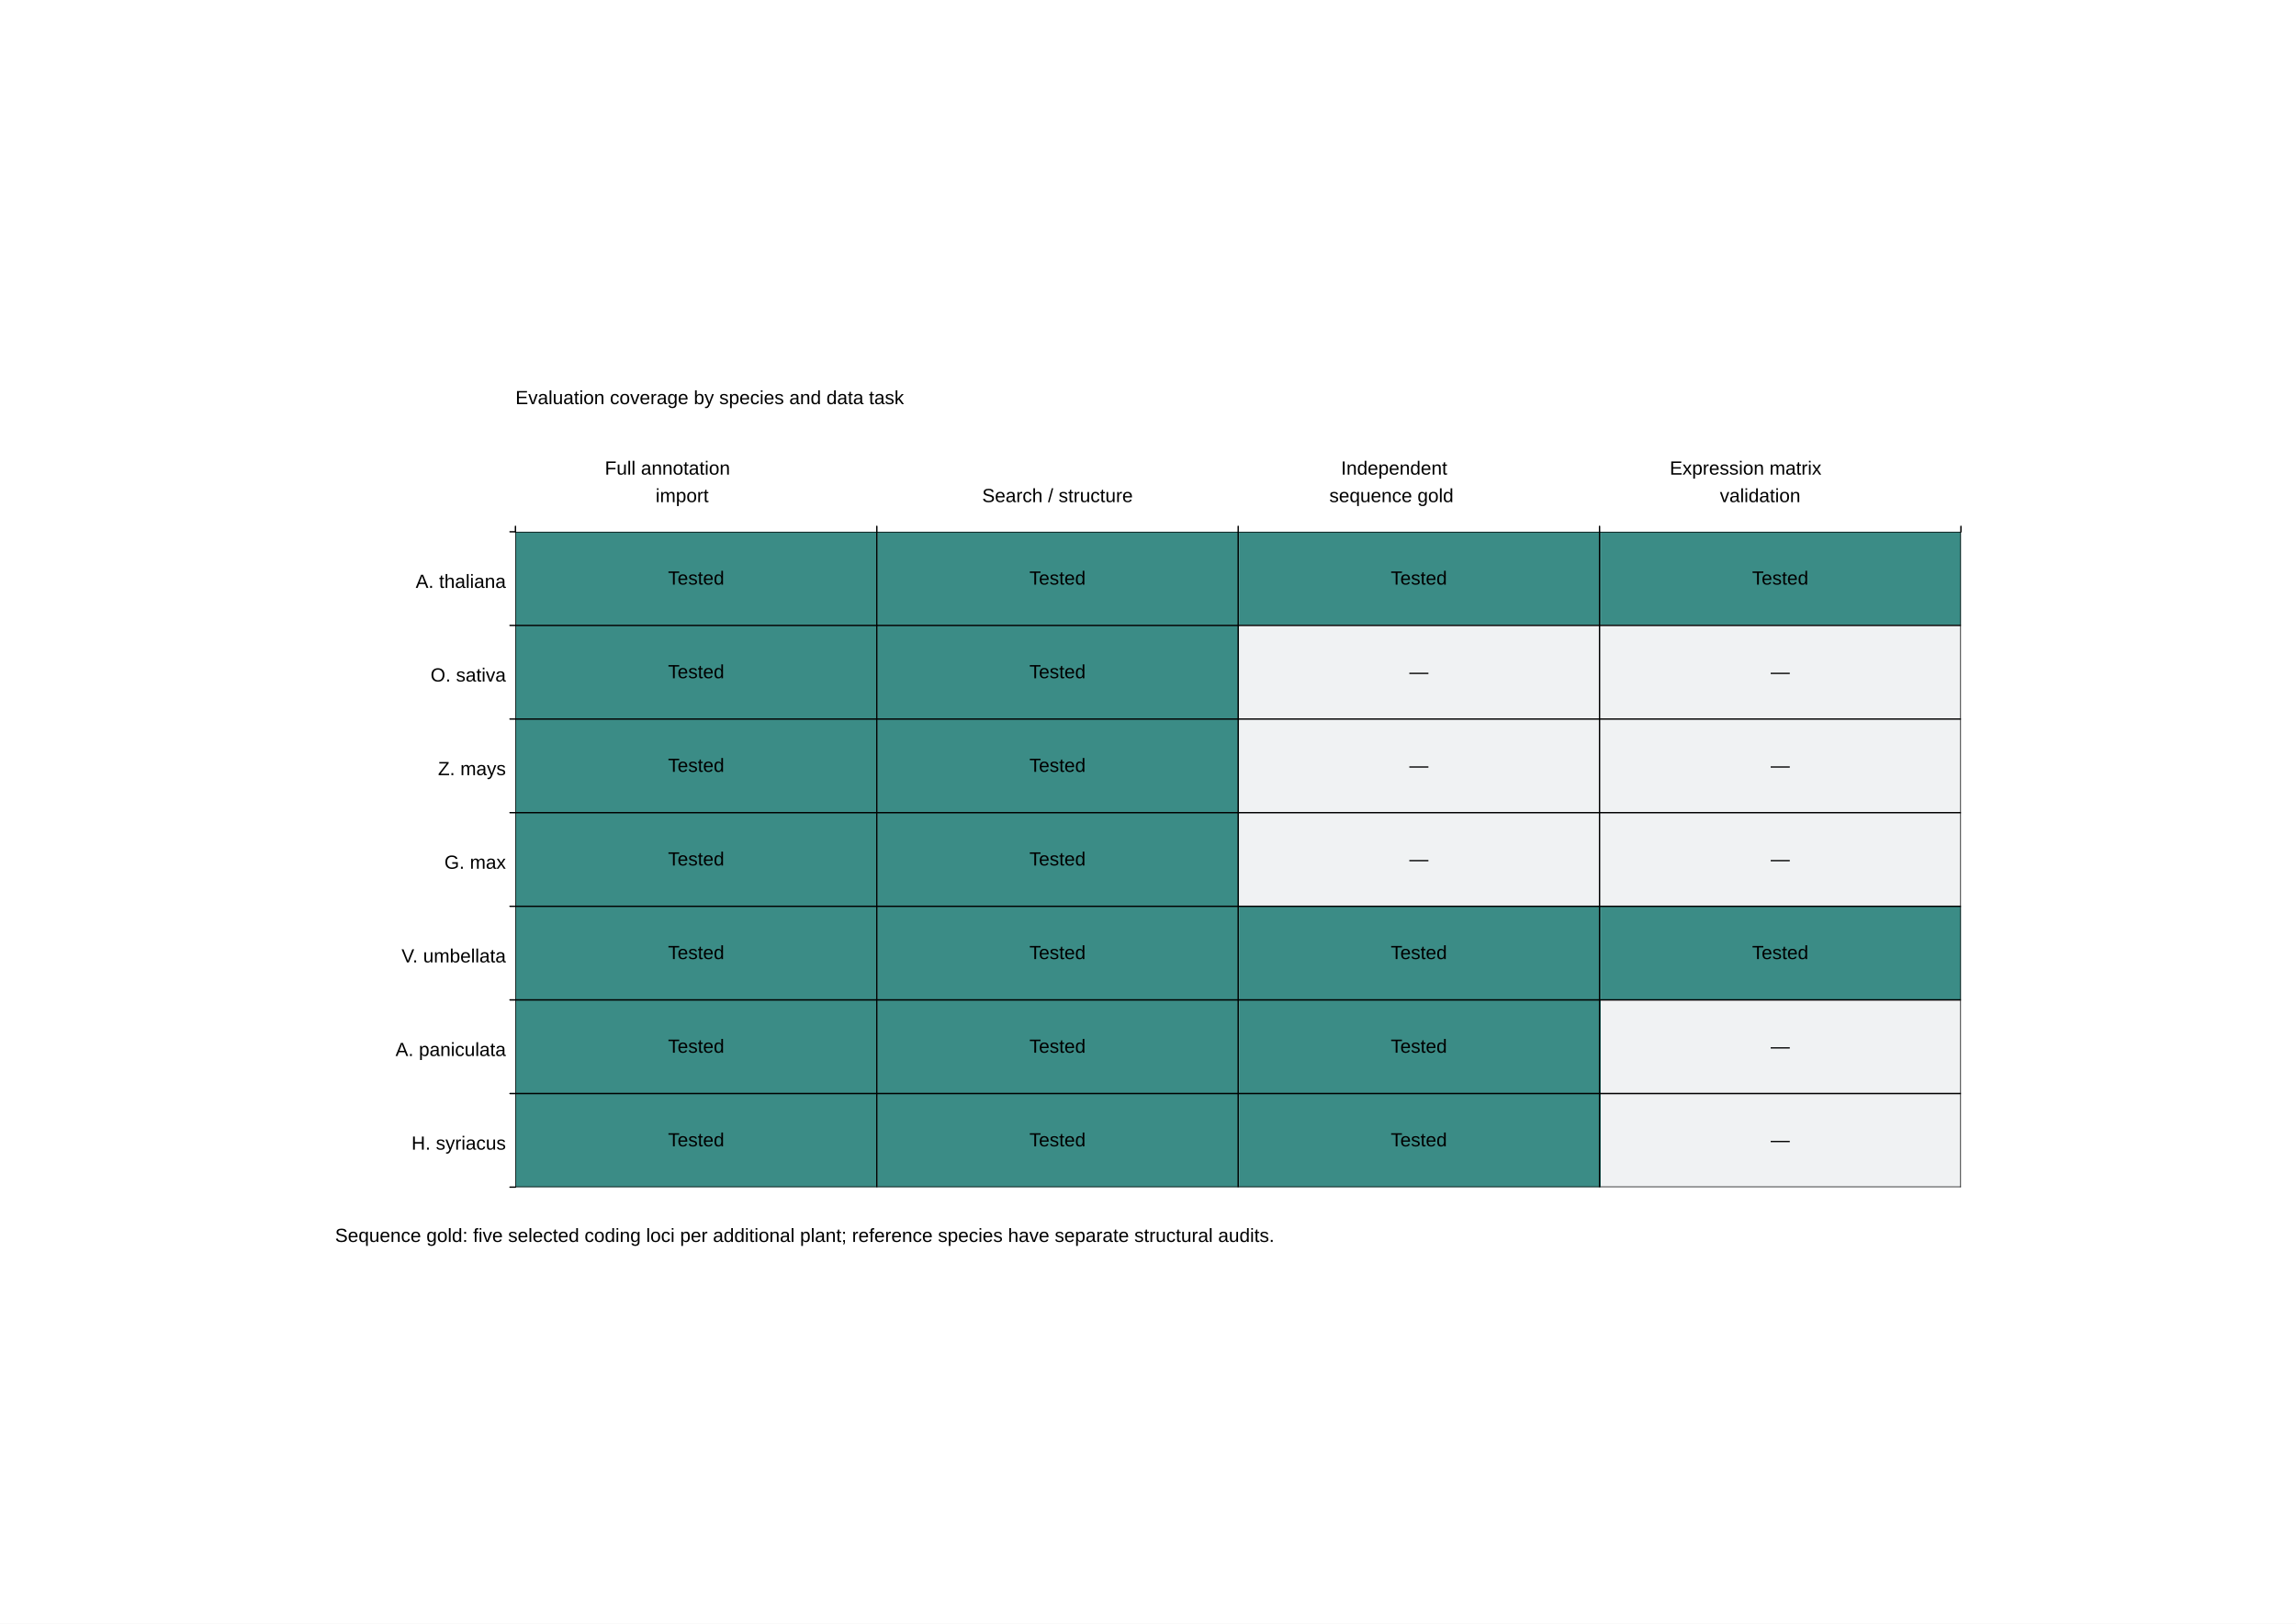
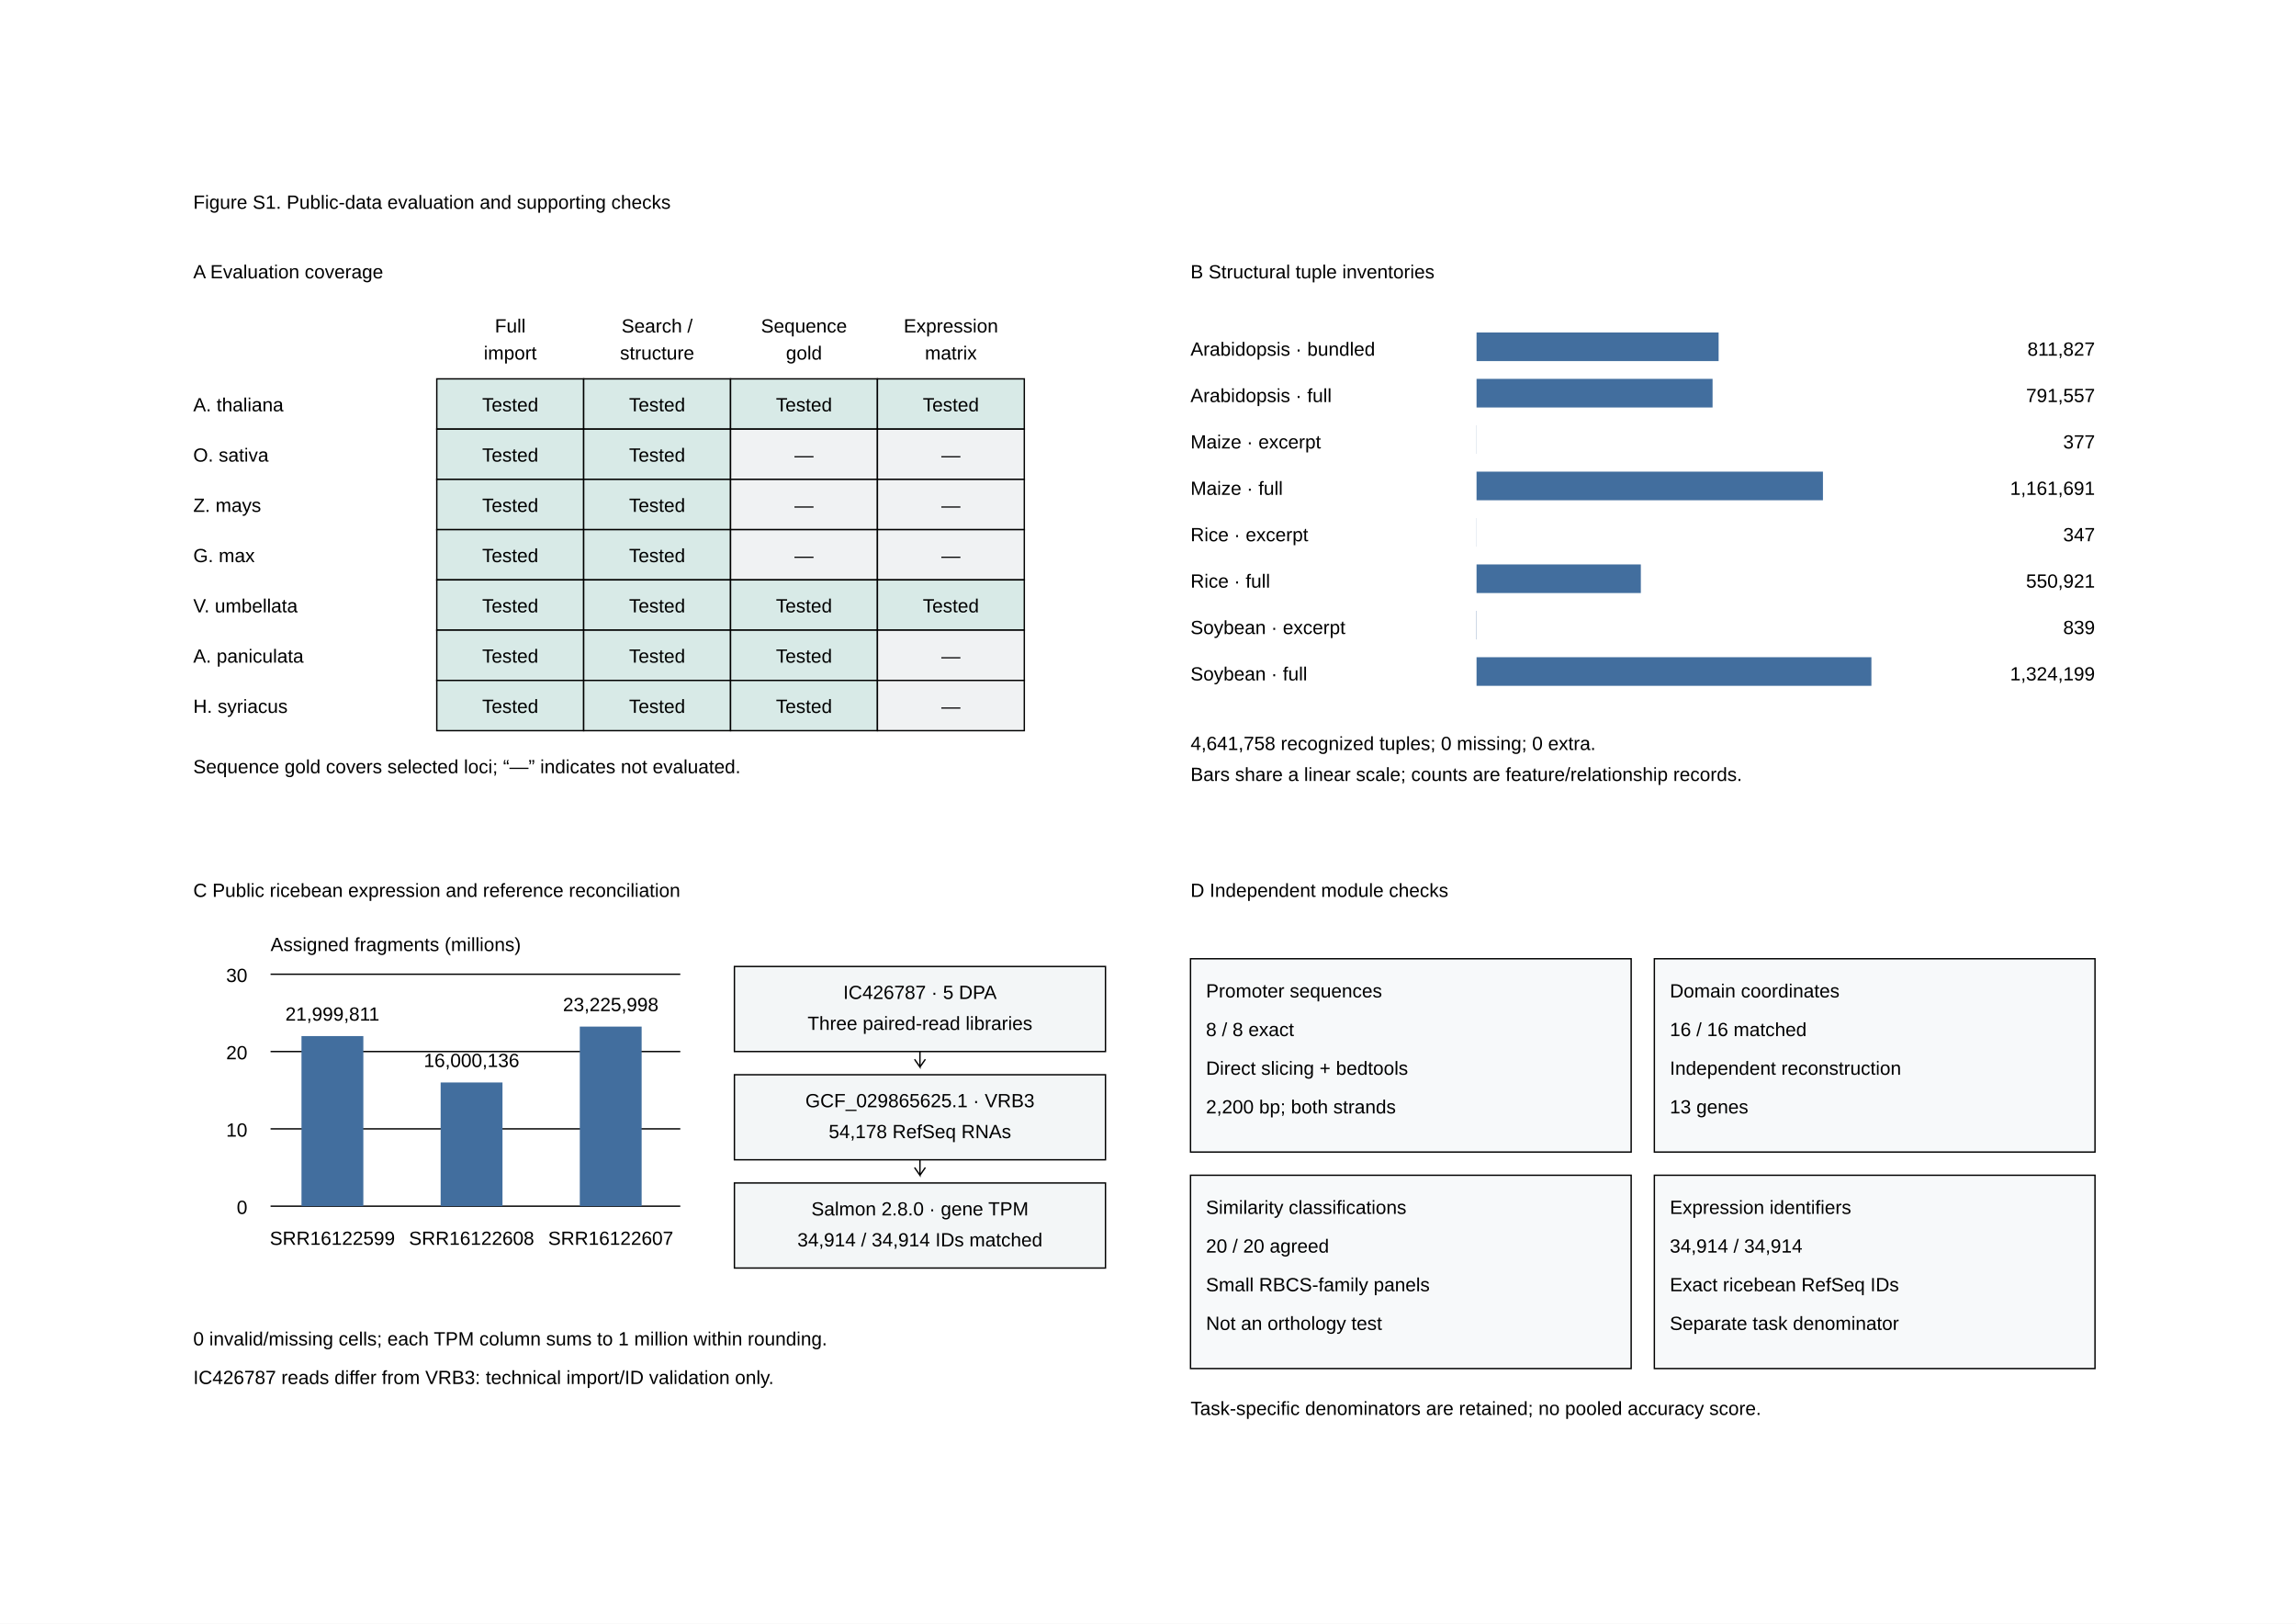
- <svg xmlns="http://www.w3.org/2000/svg" xmlns:xlink="http://www.w3.org/1999/xlink" width="297mm" height="210mm" viewBox="0 0 297 210" preserveAspectRatio="xMidYMid meet">
-   <rect width="297" height="210" fill="white" stroke="none" />
-   <g id="Figure_2" transform="translate(40.804,46.24661) scale(0.3527778)">
-     <defs>
-       <style type="text/css">*{stroke-linejoin: round; stroke-linecap: butt}</style>
-     </defs>
-     <g id="figure_1">
-       <g id="patch_1">
-         <path d="M 0 333.09 L 610.56 333.09 L 610.56 0 L 0 0 z " style="fill: #ffffff" />
-       </g>
-       <g id="axes_1">
-         <g id="patch_2">
-           <path d="M 73.34 304.138 L 603.36 304.138 L 603.36 63.866 L 73.34 63.866 z " style="fill: #ffffff" />
-         </g>
-         <g clip-path="url(#pe50ea9d4ce)">
-           <g transform="scale(1 -1) translate(0 -240.48)">
-             <rect x="73.34" y="-63.658" width="132.66" height="34.354" fill="#3b8c86" stroke="none" />
-             <rect x="206.0" y="-63.658" width="132.66" height="34.354" fill="#3b8c86" stroke="none" />
-             <rect x="338.66" y="-63.658" width="132.66" height="34.354" fill="#3b8c86" stroke="none" />
-             <rect x="471.32" y="-63.658" width="132.66" height="34.354" fill="#f0f2f3" stroke="none" />
-             <rect x="73.34" y="-29.304" width="132.66" height="34.354" fill="#3b8c86" stroke="none" />
-             <rect x="206.0" y="-29.304" width="132.66" height="34.354" fill="#3b8c86" stroke="none" />
-             <rect x="338.66" y="-29.304" width="132.66" height="34.354" fill="#3b8c86" stroke="none" />
-             <rect x="471.32" y="-29.304" width="132.66" height="34.354" fill="#f0f2f3" stroke="none" />
-             <rect x="73.34" y="5.05" width="132.66" height="34.354" fill="#3b8c86" stroke="none" />
-             <rect x="206.0" y="5.05" width="132.66" height="34.354" fill="#3b8c86" stroke="none" />
-             <rect x="338.66" y="5.05" width="132.66" height="34.354" fill="#3b8c86" stroke="none" />
-             <rect x="471.32" y="5.05" width="132.66" height="34.354" fill="#3b8c86" stroke="none" />
-             <rect x="73.34" y="39.405" width="132.66" height="34.354" fill="#3b8c86" stroke="none" />
-             <rect x="206.0" y="39.405" width="132.66" height="34.354" fill="#3b8c86" stroke="none" />
-             <rect x="338.66" y="39.405" width="132.66" height="34.354" fill="#f0f2f3" stroke="none" />
-             <rect x="471.32" y="39.405" width="132.66" height="34.354" fill="#f0f2f3" stroke="none" />
-             <rect x="73.34" y="73.759" width="132.66" height="34.354" fill="#3b8c86" stroke="none" />
-             <rect x="206.0" y="73.759" width="132.66" height="34.354" fill="#3b8c86" stroke="none" />
-             <rect x="338.66" y="73.759" width="132.66" height="34.354" fill="#f0f2f3" stroke="none" />
-             <rect x="471.32" y="73.759" width="132.66" height="34.354" fill="#f0f2f3" stroke="none" />
-             <rect x="73.34" y="108.113" width="132.66" height="34.354" fill="#3b8c86" stroke="none" />
-             <rect x="206.0" y="108.113" width="132.66" height="34.354" fill="#3b8c86" stroke="none" />
-             <rect x="338.66" y="108.113" width="132.66" height="34.354" fill="#f0f2f3" stroke="none" />
-             <rect x="471.32" y="108.113" width="132.66" height="34.354" fill="#f0f2f3" stroke="none" />
-             <rect x="73.34" y="142.467" width="132.66" height="34.354" fill="#3b8c86" stroke="none" />
-             <rect x="206.0" y="142.467" width="132.66" height="34.354" fill="#3b8c86" stroke="none" />
-             <rect x="338.66" y="142.467" width="132.66" height="34.354" fill="#3b8c86" stroke="none" />
-             <rect x="471.32" y="142.467" width="132.66" height="34.354" fill="#3b8c86" stroke="none" />
-           </g>
-         </g>
-         <g id="matplotlib.axis_1">
-           <g id="xtick_1">
-             <g id="line2d_1" />
-             <g id="text_1">
-               <text style="font-family: Arial; font-size: 7.0px; font-weight: 400; font-style: normal; fill: #000000; stroke: none" transform="translate(106.1132 42.91656)">Full annotation</text>
-               <text style="font-family: Arial; font-size: 7.0px; font-weight: 400; font-style: normal; fill: #000000; stroke: none" transform="translate(124.7348 52.99459)">import</text>
-             </g>
-           </g>
-           <g id="xtick_2">
-             <g id="line2d_2" />
-             <g id="text_2">
-               <text style="text-anchor: middle; font-family: Arial; font-size: 7.0px; font-weight: 400; font-style: normal; fill: #000000; stroke: none" x="272.098" y="52.995" transform="rotate(-0 272.0975 52.99459)">Search / structure</text>
-             </g>
-           </g>
-           <g id="xtick_3">
-             <g id="line2d_3" />
-             <g id="text_3">
-               <text style="font-family: Arial; font-size: 7.0px; font-weight: 400; font-style: normal; fill: #000000; stroke: none" transform="translate(376.0781 42.91656)">Independent</text>
-               <text style="font-family: Arial; font-size: 7.0px; font-weight: 400; font-style: normal; fill: #000000; stroke: none" transform="translate(371.7694 52.99459)">sequence gold</text>
-             </g>
-           </g>
-           <g id="xtick_4">
-             <g id="line2d_4" />
-             <g id="text_4">
-               <text style="font-family: Arial; font-size: 7.0px; font-weight: 400; font-style: normal; fill: #000000; stroke: none" transform="translate(496.5836 42.91656)">Expression matrix</text>
-               <text style="font-family: Arial; font-size: 7.0px; font-weight: 400; font-style: normal; fill: #000000; stroke: none" transform="translate(514.952 52.99459)">validation</text>
-             </g>
-           </g>
-           <g id="xtick_5">
-             <g id="line2d_5">
-               <path d="M 73.34 304.138 L 73.34 63.866 " clip-path="url(#pe50ea9d4ce)" style="fill: none; stroke: #000000; stroke-width: 0.5; stroke-linecap: round; stroke-linejoin: round" />
-             </g>
-             <g id="line2d_6">
-               <defs>
-                 <path id="mc8da39a333" d="M 0 0 L 0 -2 " style="stroke: #000000; stroke-width: 0.5; stroke-linecap: round; stroke-linejoin: round" />
-               </defs>
-               <g>
-                 <use xlink:href="#mc8da39a333" x="73.34" y="63.866" style="stroke: #000000; stroke-width: 0.5; stroke-linecap: round; stroke-linejoin: round" />
-               </g>
-             </g>
-           </g>
-           <g id="xtick_6">
-             <g id="line2d_7">
-               <path d="M 205.845 304.138 L 205.845 63.866 " clip-path="url(#pe50ea9d4ce)" style="fill: none; stroke: #000000; stroke-width: 0.5; stroke-linecap: round; stroke-linejoin: round" />
-             </g>
-             <g id="line2d_8">
-               <g>
-                 <use xlink:href="#mc8da39a333" x="205.845" y="63.866" style="stroke: #000000; stroke-width: 0.5; stroke-linecap: round; stroke-linejoin: round" />
-               </g>
-             </g>
-           </g>
-           <g id="xtick_7">
-             <g id="line2d_9">
-               <path d="M 338.35 304.138 L 338.35 63.866 " clip-path="url(#pe50ea9d4ce)" style="fill: none; stroke: #000000; stroke-width: 0.5; stroke-linecap: round; stroke-linejoin: round" />
-             </g>
-             <g id="line2d_10">
-               <g>
-                 <use xlink:href="#mc8da39a333" x="338.35" y="63.866" style="stroke: #000000; stroke-width: 0.5; stroke-linecap: round; stroke-linejoin: round" />
-               </g>
-             </g>
-           </g>
-           <g id="xtick_8">
-             <g id="line2d_11">
-               <path d="M 470.855 304.138 L 470.855 63.866 " clip-path="url(#pe50ea9d4ce)" style="fill: none; stroke: #000000; stroke-width: 0.5; stroke-linecap: round; stroke-linejoin: round" />
-             </g>
-             <g id="line2d_12">
-               <g>
-                 <use xlink:href="#mc8da39a333" x="470.855" y="63.866" style="stroke: #000000; stroke-width: 0.5; stroke-linecap: round; stroke-linejoin: round" />
-               </g>
-             </g>
-           </g>
-           <g id="xtick_9">
-             <g id="line2d_13">
-               <path d="M 603.36 304.138 L 603.36 63.866 " clip-path="url(#pe50ea9d4ce)" style="fill: none; stroke: #000000; stroke-width: 0.5; stroke-linecap: round; stroke-linejoin: round" />
-             </g>
-             <g id="line2d_14">
-               <g>
-                 <use xlink:href="#mc8da39a333" x="603.36" y="63.866" style="stroke: #000000; stroke-width: 0.5; stroke-linecap: round; stroke-linejoin: round" />
-               </g>
-             </g>
-           </g>
-         </g>
-         <g id="matplotlib.axis_2">
-           <g id="ytick_1">
-             <g id="line2d_15" />
-             <g id="text_5">
-               <text style="text-anchor: end; font-family: Arial; font-size: 7.0px; font-weight: 400; font-style: normal; fill: #000000; stroke: none" x="69.84" y="84.448" transform="rotate(-0 69.84 84.4479)">A. thaliana</text>
-             </g>
-           </g>
-           <g id="ytick_2">
-             <g id="line2d_16" />
-             <g id="text_6">
-               <text style="text-anchor: end; font-family: Arial; font-size: 7.0px; font-weight: 400; font-style: normal; fill: #000000; stroke: none" x="69.84" y="118.772" transform="rotate(-0 69.84 118.7725)">O. sativa</text>
-             </g>
-           </g>
-           <g id="ytick_3">
-             <g id="line2d_17" />
-             <g id="text_7">
-               <text style="text-anchor: end; font-family: Arial; font-size: 7.0px; font-weight: 400; font-style: normal; fill: #000000; stroke: none" x="69.84" y="153.097" transform="rotate(-0 69.84 153.097)">Z. mays</text>
-             </g>
-           </g>
-           <g id="ytick_4">
-             <g id="line2d_18" />
-             <g id="text_8">
-               <text style="text-anchor: end; font-family: Arial; font-size: 7.0px; font-weight: 400; font-style: normal; fill: #000000; stroke: none" x="69.84" y="187.422" transform="rotate(-0 69.84 187.4216)">G. max</text>
-             </g>
-           </g>
-           <g id="ytick_5">
-             <g id="line2d_19" />
-             <g id="text_9">
-               <text style="text-anchor: end; font-family: Arial; font-size: 7.0px; font-weight: 400; font-style: normal; fill: #000000; stroke: none" x="69.84" y="221.746" transform="rotate(-0 69.84 221.7462)">V. umbellata</text>
-             </g>
-           </g>
-           <g id="ytick_6">
-             <g id="line2d_20" />
-             <g id="text_10">
-               <text style="text-anchor: end; font-family: Arial; font-size: 7.0px; font-weight: 400; font-style: normal; fill: #000000; stroke: none" x="69.84" y="256.071" transform="rotate(-0 69.84 256.0708)">A. paniculata</text>
-             </g>
-           </g>
-           <g id="ytick_7">
-             <g id="line2d_21" />
-             <g id="text_11">
-               <text style="text-anchor: end; font-family: Arial; font-size: 7.0px; font-weight: 400; font-style: normal; fill: #000000; stroke: none" x="69.84" y="290.395" transform="rotate(-0 69.84 290.3953)">H. syriacus</text>
-             </g>
-           </g>
-           <g id="ytick_8">
-             <g id="line2d_22">
-               <path d="M 73.34 63.866 L 603.36 63.866 " clip-path="url(#pe50ea9d4ce)" style="fill: none; stroke: #000000; stroke-width: 0.5; stroke-linecap: round; stroke-linejoin: round" />
-             </g>
-             <g id="line2d_23">
-               <defs>
-                 <path id="mfb7e2069db" d="M 0 0 L -2 0 " style="stroke: #000000; stroke-width: 0.5; stroke-linecap: round; stroke-linejoin: round" />
-               </defs>
-               <g>
-                 <use xlink:href="#mfb7e2069db" x="73.34" y="63.866" style="stroke: #000000; stroke-width: 0.5; stroke-linecap: round; stroke-linejoin: round" />
-               </g>
-             </g>
-           </g>
-           <g id="ytick_9">
-             <g id="line2d_24">
-               <path d="M 73.34 98.191 L 603.36 98.191 " clip-path="url(#pe50ea9d4ce)" style="fill: none; stroke: #000000; stroke-width: 0.5; stroke-linecap: round; stroke-linejoin: round" />
-             </g>
-             <g id="line2d_25">
-               <g>
-                 <use xlink:href="#mfb7e2069db" x="73.34" y="98.191" style="stroke: #000000; stroke-width: 0.5; stroke-linecap: round; stroke-linejoin: round" />
-               </g>
-             </g>
-           </g>
-           <g id="ytick_10">
-             <g id="line2d_26">
-               <path d="M 73.34 132.515 L 603.36 132.515 " clip-path="url(#pe50ea9d4ce)" style="fill: none; stroke: #000000; stroke-width: 0.5; stroke-linecap: round; stroke-linejoin: round" />
-             </g>
-             <g id="line2d_27">
-               <g>
-                 <use xlink:href="#mfb7e2069db" x="73.34" y="132.515" style="stroke: #000000; stroke-width: 0.5; stroke-linecap: round; stroke-linejoin: round" />
-               </g>
-             </g>
-           </g>
-           <g id="ytick_11">
-             <g id="line2d_28">
-               <path d="M 73.34 166.84 L 603.36 166.84 " clip-path="url(#pe50ea9d4ce)" style="fill: none; stroke: #000000; stroke-width: 0.5; stroke-linecap: round; stroke-linejoin: round" />
-             </g>
-             <g id="line2d_29">
-               <g>
-                 <use xlink:href="#mfb7e2069db" x="73.34" y="166.84" style="stroke: #000000; stroke-width: 0.5; stroke-linecap: round; stroke-linejoin: round" />
-               </g>
-             </g>
-           </g>
-           <g id="ytick_12">
-             <g id="line2d_30">
-               <path d="M 73.34 201.165 L 603.36 201.165 " clip-path="url(#pe50ea9d4ce)" style="fill: none; stroke: #000000; stroke-width: 0.5; stroke-linecap: round; stroke-linejoin: round" />
-             </g>
-             <g id="line2d_31">
-               <g>
-                 <use xlink:href="#mfb7e2069db" x="73.34" y="201.165" style="stroke: #000000; stroke-width: 0.5; stroke-linecap: round; stroke-linejoin: round" />
-               </g>
-             </g>
-           </g>
-           <g id="ytick_13">
-             <g id="line2d_32">
-               <path d="M 73.34 235.489 L 603.36 235.489 " clip-path="url(#pe50ea9d4ce)" style="fill: none; stroke: #000000; stroke-width: 0.5; stroke-linecap: round; stroke-linejoin: round" />
-             </g>
-             <g id="line2d_33">
-               <g>
-                 <use xlink:href="#mfb7e2069db" x="73.34" y="235.489" style="stroke: #000000; stroke-width: 0.5; stroke-linecap: round; stroke-linejoin: round" />
-               </g>
-             </g>
-           </g>
-           <g id="ytick_14">
-             <g id="line2d_34">
-               <path d="M 73.34 269.814 L 603.36 269.814 " clip-path="url(#pe50ea9d4ce)" style="fill: none; stroke: #000000; stroke-width: 0.5; stroke-linecap: round; stroke-linejoin: round" />
-             </g>
-             <g id="line2d_35">
-               <g>
-                 <use xlink:href="#mfb7e2069db" x="73.34" y="269.814" style="stroke: #000000; stroke-width: 0.5; stroke-linecap: round; stroke-linejoin: round" />
-               </g>
-             </g>
-           </g>
-           <g id="ytick_15">
-             <g id="line2d_36">
-               <path d="M 73.34 304.138 L 603.36 304.138 " clip-path="url(#pe50ea9d4ce)" style="fill: none; stroke: #000000; stroke-width: 0.5; stroke-linecap: round; stroke-linejoin: round" />
-             </g>
-             <g id="line2d_37">
-               <g>
-                 <use xlink:href="#mfb7e2069db" x="73.34" y="304.138" style="stroke: #000000; stroke-width: 0.5; stroke-linecap: round; stroke-linejoin: round" />
-               </g>
-             </g>
-           </g>
-         </g>
-         <g id="text_12">
-           <text style="text-anchor: middle; font-family: Arial; font-size: 7.0px; font-weight: 400; font-style: normal; fill: #000000; stroke: none" x="139.593" y="83.236" transform="rotate(-0 139.5925 83.2361)">Tested</text>
-         </g>
-         <g id="text_13">
-           <text style="text-anchor: middle; font-family: Arial; font-size: 7.0px; font-weight: 400; font-style: normal; fill: #000000; stroke: none" x="272.098" y="83.236" transform="rotate(-0 272.0975 83.2361)">Tested</text>
-         </g>
-         <g id="text_14">
-           <text style="text-anchor: middle; font-family: Arial; font-size: 7.0px; font-weight: 400; font-style: normal; fill: #000000; stroke: none" x="404.603" y="83.236" transform="rotate(-0 404.6025 83.2361)">Tested</text>
-         </g>
-         <g id="text_15">
-           <text style="text-anchor: middle; font-family: Arial; font-size: 7.0px; font-weight: 400; font-style: normal; fill: #000000; stroke: none" x="537.107" y="83.236" transform="rotate(-0 537.1075 83.2361)">Tested</text>
-         </g>
-         <g id="text_16">
-           <text style="text-anchor: middle; font-family: Arial; font-size: 7.0px; font-weight: 400; font-style: normal; fill: #000000; stroke: none" x="139.593" y="117.561" transform="rotate(-0 139.5925 117.5607)">Tested</text>
-         </g>
-         <g id="text_17">
-           <text style="text-anchor: middle; font-family: Arial; font-size: 7.0px; font-weight: 400; font-style: normal; fill: #000000; stroke: none" x="272.098" y="117.561" transform="rotate(-0 272.0975 117.5607)">Tested</text>
-         </g>
-         <g id="text_18">
-           <text style="text-anchor: middle; font-family: Arial; font-size: 7.0px; font-weight: 400; font-style: normal; fill: #000000; stroke: none" x="404.603" y="117.561" transform="rotate(-0 404.6025 117.5607)">—</text>
-         </g>
-         <g id="text_19">
-           <text style="text-anchor: middle; font-family: Arial; font-size: 7.0px; font-weight: 400; font-style: normal; fill: #000000; stroke: none" x="537.107" y="117.561" transform="rotate(-0 537.1075 117.5607)">—</text>
-         </g>
-         <g id="text_20">
-           <text style="text-anchor: middle; font-family: Arial; font-size: 7.0px; font-weight: 400; font-style: normal; fill: #000000; stroke: none" x="139.593" y="151.885" transform="rotate(-0 139.5925 151.8852)">Tested</text>
-         </g>
-         <g id="text_21">
-           <text style="text-anchor: middle; font-family: Arial; font-size: 7.0px; font-weight: 400; font-style: normal; fill: #000000; stroke: none" x="272.098" y="151.885" transform="rotate(-0 272.0975 151.8852)">Tested</text>
-         </g>
-         <g id="text_22">
-           <text style="text-anchor: middle; font-family: Arial; font-size: 7.0px; font-weight: 400; font-style: normal; fill: #000000; stroke: none" x="404.603" y="151.885" transform="rotate(-0 404.6025 151.8852)">—</text>
-         </g>
-         <g id="text_23">
-           <text style="text-anchor: middle; font-family: Arial; font-size: 7.0px; font-weight: 400; font-style: normal; fill: #000000; stroke: none" x="537.107" y="151.885" transform="rotate(-0 537.1075 151.8852)">—</text>
-         </g>
-         <g id="text_24">
-           <text style="text-anchor: middle; font-family: Arial; font-size: 7.0px; font-weight: 400; font-style: normal; fill: #000000; stroke: none" x="139.593" y="186.21" transform="rotate(-0 139.5925 186.2098)">Tested</text>
-         </g>
-         <g id="text_25">
-           <text style="text-anchor: middle; font-family: Arial; font-size: 7.0px; font-weight: 400; font-style: normal; fill: #000000; stroke: none" x="272.098" y="186.21" transform="rotate(-0 272.0975 186.2098)">Tested</text>
-         </g>
-         <g id="text_26">
-           <text style="text-anchor: middle; font-family: Arial; font-size: 7.0px; font-weight: 400; font-style: normal; fill: #000000; stroke: none" x="404.603" y="186.21" transform="rotate(-0 404.6025 186.2098)">—</text>
-         </g>
-         <g id="text_27">
-           <text style="text-anchor: middle; font-family: Arial; font-size: 7.0px; font-weight: 400; font-style: normal; fill: #000000; stroke: none" x="537.107" y="186.21" transform="rotate(-0 537.1075 186.2098)">—</text>
-         </g>
-         <g id="text_28">
-           <text style="text-anchor: middle; font-family: Arial; font-size: 7.0px; font-weight: 400; font-style: normal; fill: #000000; stroke: none" x="139.593" y="220.534" transform="rotate(-0 139.5925 220.5344)">Tested</text>
-         </g>
-         <g id="text_29">
-           <text style="text-anchor: middle; font-family: Arial; font-size: 7.0px; font-weight: 400; font-style: normal; fill: #000000; stroke: none" x="272.098" y="220.534" transform="rotate(-0 272.0975 220.5344)">Tested</text>
-         </g>
-         <g id="text_30">
-           <text style="text-anchor: middle; font-family: Arial; font-size: 7.0px; font-weight: 400; font-style: normal; fill: #000000; stroke: none" x="404.603" y="220.534" transform="rotate(-0 404.6025 220.5344)">Tested</text>
-         </g>
-         <g id="text_31">
-           <text style="text-anchor: middle; font-family: Arial; font-size: 7.0px; font-weight: 400; font-style: normal; fill: #000000; stroke: none" x="537.107" y="220.534" transform="rotate(-0 537.1075 220.5344)">Tested</text>
-         </g>
-         <g id="text_32">
-           <text style="text-anchor: middle; font-family: Arial; font-size: 7.0px; font-weight: 400; font-style: normal; fill: #000000; stroke: none" x="139.593" y="254.859" transform="rotate(-0 139.5925 254.859)">Tested</text>
-         </g>
-         <g id="text_33">
-           <text style="text-anchor: middle; font-family: Arial; font-size: 7.0px; font-weight: 400; font-style: normal; fill: #000000; stroke: none" x="272.098" y="254.859" transform="rotate(-0 272.0975 254.859)">Tested</text>
-         </g>
-         <g id="text_34">
-           <text style="text-anchor: middle; font-family: Arial; font-size: 7.0px; font-weight: 400; font-style: normal; fill: #000000; stroke: none" x="404.603" y="254.859" transform="rotate(-0 404.6025 254.859)">Tested</text>
-         </g>
-         <g id="text_35">
-           <text style="text-anchor: middle; font-family: Arial; font-size: 7.0px; font-weight: 400; font-style: normal; fill: #000000; stroke: none" x="537.107" y="254.859" transform="rotate(-0 537.1075 254.859)">—</text>
-         </g>
-         <g id="text_36">
-           <text style="text-anchor: middle; font-family: Arial; font-size: 7.0px; font-weight: 400; font-style: normal; fill: #000000; stroke: none" x="139.593" y="289.184" transform="rotate(-0 139.5925 289.1835)">Tested</text>
-         </g>
-         <g id="text_37">
-           <text style="text-anchor: middle; font-family: Arial; font-size: 7.0px; font-weight: 400; font-style: normal; fill: #000000; stroke: none" x="272.098" y="289.184" transform="rotate(-0 272.0975 289.1835)">Tested</text>
-         </g>
-         <g id="text_38">
-           <text style="text-anchor: middle; font-family: Arial; font-size: 7.0px; font-weight: 400; font-style: normal; fill: #000000; stroke: none" x="404.603" y="289.184" transform="rotate(-0 404.6025 289.1835)">Tested</text>
-         </g>
-         <g id="text_39">
-           <text style="text-anchor: middle; font-family: Arial; font-size: 7.0px; font-weight: 400; font-style: normal; fill: #000000; stroke: none" x="537.107" y="289.184" transform="rotate(-0 537.1075 289.1835)">—</text>
-         </g>
-         <g id="text_40">
-           <text style="text-anchor: start; font-family: Arial; font-size: 7.0px; font-weight: 400; font-style: normal; fill: #000000; stroke: none" x="73.34" y="17.078" transform="rotate(-0 73.34 17.07797)">Evaluation coverage by species and data task</text>
-         </g>
-       </g>
-       <g id="text_41">
-         <text style="text-anchor: start; font-family: Arial; font-size: 7.0px; font-weight: 400; font-style: normal; fill: #000000; stroke: none" x="7.2" y="324.226" transform="rotate(-0 7.2 324.2263)">Sequence gold: five selected coding loci per additional plant; reference species have separate structural audits.</text>
-       </g>
-     </g>
-     <defs>
-       <clipPath id="pe50ea9d4ce">
-         <rect x="73.34" y="63.866" width="530.02" height="240.272" />
-       </clipPath>
-     </defs>
-   </g>
+ <svg xmlns="http://www.w3.org/2000/svg" width="297mm" height="210mm" viewBox="0 0 297 210">
+   <rect width="297" height="210" fill="white" />
+   <text x="25" y="27" text-anchor="start" font-family="Arial" font-size="2.469" font-weight="normal" fill="black">Figure S1. Public-data evaluation and supporting checks</text>
+   <text x="25" y="36" text-anchor="start" font-family="Arial" font-size="2.469" font-weight="normal" fill="black">A  Evaluation coverage</text>
+   <text x="66" y="43" text-anchor="middle" font-family="Arial" font-size="2.469" font-weight="normal" fill="black">Full</text>
+   <text x="66" y="46.5" text-anchor="middle" font-family="Arial" font-size="2.469" font-weight="normal" fill="black">import</text>
+   <text x="85" y="43" text-anchor="middle" font-family="Arial" font-size="2.469" font-weight="normal" fill="black">Search /</text>
+   <text x="85" y="46.5" text-anchor="middle" font-family="Arial" font-size="2.469" font-weight="normal" fill="black">structure</text>
+   <text x="104" y="43" text-anchor="middle" font-family="Arial" font-size="2.469" font-weight="normal" fill="black">Sequence</text>
+   <text x="104" y="46.5" text-anchor="middle" font-family="Arial" font-size="2.469" font-weight="normal" fill="black">gold</text>
+   <text x="123" y="43" text-anchor="middle" font-family="Arial" font-size="2.469" font-weight="normal" fill="black">Expression</text>
+   <text x="123" y="46.5" text-anchor="middle" font-family="Arial" font-size="2.469" font-weight="normal" fill="black">matrix</text>
+   <text x="25" y="53.2" text-anchor="start" font-family="Arial" font-size="2.469" font-weight="normal" fill="black">A. thaliana</text>
+   <rect x="56.5" y="49.0" width="19" height="6.5" fill="#d8eae7" stroke="black" stroke-width="0.176" />
+   <text x="66" y="53.2" text-anchor="middle" font-family="Arial" font-size="2.469" font-weight="normal" fill="black">Tested</text>
+   <rect x="75.5" y="49.0" width="19" height="6.5" fill="#d8eae7" stroke="black" stroke-width="0.176" />
+   <text x="85" y="53.2" text-anchor="middle" font-family="Arial" font-size="2.469" font-weight="normal" fill="black">Tested</text>
+   <rect x="94.5" y="49.0" width="19" height="6.5" fill="#d8eae7" stroke="black" stroke-width="0.176" />
+   <text x="104" y="53.2" text-anchor="middle" font-family="Arial" font-size="2.469" font-weight="normal" fill="black">Tested</text>
+   <rect x="113.5" y="49.0" width="19" height="6.5" fill="#d8eae7" stroke="black" stroke-width="0.176" />
+   <text x="123" y="53.2" text-anchor="middle" font-family="Arial" font-size="2.469" font-weight="normal" fill="black">Tested</text>
+   <text x="25" y="59.7" text-anchor="start" font-family="Arial" font-size="2.469" font-weight="normal" fill="black">O. sativa</text>
+   <rect x="56.5" y="55.5" width="19" height="6.5" fill="#d8eae7" stroke="black" stroke-width="0.176" />
+   <text x="66" y="59.7" text-anchor="middle" font-family="Arial" font-size="2.469" font-weight="normal" fill="black">Tested</text>
+   <rect x="75.5" y="55.5" width="19" height="6.5" fill="#d8eae7" stroke="black" stroke-width="0.176" />
+   <text x="85" y="59.7" text-anchor="middle" font-family="Arial" font-size="2.469" font-weight="normal" fill="black">Tested</text>
+   <rect x="94.5" y="55.5" width="19" height="6.5" fill="#f0f2f3" stroke="black" stroke-width="0.176" />
+   <text x="104" y="59.7" text-anchor="middle" font-family="Arial" font-size="2.469" font-weight="normal" fill="black">—</text>
+   <rect x="113.5" y="55.5" width="19" height="6.5" fill="#f0f2f3" stroke="black" stroke-width="0.176" />
+   <text x="123" y="59.7" text-anchor="middle" font-family="Arial" font-size="2.469" font-weight="normal" fill="black">—</text>
+   <text x="25" y="66.2" text-anchor="start" font-family="Arial" font-size="2.469" font-weight="normal" fill="black">Z. mays</text>
+   <rect x="56.5" y="62.0" width="19" height="6.5" fill="#d8eae7" stroke="black" stroke-width="0.176" />
+   <text x="66" y="66.2" text-anchor="middle" font-family="Arial" font-size="2.469" font-weight="normal" fill="black">Tested</text>
+   <rect x="75.5" y="62.0" width="19" height="6.5" fill="#d8eae7" stroke="black" stroke-width="0.176" />
+   <text x="85" y="66.2" text-anchor="middle" font-family="Arial" font-size="2.469" font-weight="normal" fill="black">Tested</text>
+   <rect x="94.5" y="62.0" width="19" height="6.5" fill="#f0f2f3" stroke="black" stroke-width="0.176" />
+   <text x="104" y="66.2" text-anchor="middle" font-family="Arial" font-size="2.469" font-weight="normal" fill="black">—</text>
+   <rect x="113.5" y="62.0" width="19" height="6.5" fill="#f0f2f3" stroke="black" stroke-width="0.176" />
+   <text x="123" y="66.2" text-anchor="middle" font-family="Arial" font-size="2.469" font-weight="normal" fill="black">—</text>
+   <text x="25" y="72.7" text-anchor="start" font-family="Arial" font-size="2.469" font-weight="normal" fill="black">G. max</text>
+   <rect x="56.5" y="68.5" width="19" height="6.5" fill="#d8eae7" stroke="black" stroke-width="0.176" />
+   <text x="66" y="72.7" text-anchor="middle" font-family="Arial" font-size="2.469" font-weight="normal" fill="black">Tested</text>
+   <rect x="75.5" y="68.5" width="19" height="6.5" fill="#d8eae7" stroke="black" stroke-width="0.176" />
+   <text x="85" y="72.7" text-anchor="middle" font-family="Arial" font-size="2.469" font-weight="normal" fill="black">Tested</text>
+   <rect x="94.5" y="68.5" width="19" height="6.5" fill="#f0f2f3" stroke="black" stroke-width="0.176" />
+   <text x="104" y="72.7" text-anchor="middle" font-family="Arial" font-size="2.469" font-weight="normal" fill="black">—</text>
+   <rect x="113.5" y="68.5" width="19" height="6.5" fill="#f0f2f3" stroke="black" stroke-width="0.176" />
+   <text x="123" y="72.7" text-anchor="middle" font-family="Arial" font-size="2.469" font-weight="normal" fill="black">—</text>
+   <text x="25" y="79.2" text-anchor="start" font-family="Arial" font-size="2.469" font-weight="normal" fill="black">V. umbellata</text>
+   <rect x="56.5" y="75.0" width="19" height="6.5" fill="#d8eae7" stroke="black" stroke-width="0.176" />
+   <text x="66" y="79.2" text-anchor="middle" font-family="Arial" font-size="2.469" font-weight="normal" fill="black">Tested</text>
+   <rect x="75.5" y="75.0" width="19" height="6.5" fill="#d8eae7" stroke="black" stroke-width="0.176" />
+   <text x="85" y="79.2" text-anchor="middle" font-family="Arial" font-size="2.469" font-weight="normal" fill="black">Tested</text>
+   <rect x="94.5" y="75.0" width="19" height="6.5" fill="#d8eae7" stroke="black" stroke-width="0.176" />
+   <text x="104" y="79.2" text-anchor="middle" font-family="Arial" font-size="2.469" font-weight="normal" fill="black">Tested</text>
+   <rect x="113.5" y="75.0" width="19" height="6.5" fill="#d8eae7" stroke="black" stroke-width="0.176" />
+   <text x="123" y="79.2" text-anchor="middle" font-family="Arial" font-size="2.469" font-weight="normal" fill="black">Tested</text>
+   <text x="25" y="85.7" text-anchor="start" font-family="Arial" font-size="2.469" font-weight="normal" fill="black">A. paniculata</text>
+   <rect x="56.5" y="81.5" width="19" height="6.5" fill="#d8eae7" stroke="black" stroke-width="0.176" />
+   <text x="66" y="85.7" text-anchor="middle" font-family="Arial" font-size="2.469" font-weight="normal" fill="black">Tested</text>
+   <rect x="75.5" y="81.5" width="19" height="6.5" fill="#d8eae7" stroke="black" stroke-width="0.176" />
+   <text x="85" y="85.7" text-anchor="middle" font-family="Arial" font-size="2.469" font-weight="normal" fill="black">Tested</text>
+   <rect x="94.5" y="81.5" width="19" height="6.5" fill="#d8eae7" stroke="black" stroke-width="0.176" />
+   <text x="104" y="85.7" text-anchor="middle" font-family="Arial" font-size="2.469" font-weight="normal" fill="black">Tested</text>
+   <rect x="113.5" y="81.5" width="19" height="6.5" fill="#f0f2f3" stroke="black" stroke-width="0.176" />
+   <text x="123" y="85.7" text-anchor="middle" font-family="Arial" font-size="2.469" font-weight="normal" fill="black">—</text>
+   <text x="25" y="92.2" text-anchor="start" font-family="Arial" font-size="2.469" font-weight="normal" fill="black">H. syriacus</text>
+   <rect x="56.5" y="88.0" width="19" height="6.5" fill="#d8eae7" stroke="black" stroke-width="0.176" />
+   <text x="66" y="92.2" text-anchor="middle" font-family="Arial" font-size="2.469" font-weight="normal" fill="black">Tested</text>
+   <rect x="75.5" y="88.0" width="19" height="6.5" fill="#d8eae7" stroke="black" stroke-width="0.176" />
+   <text x="85" y="92.2" text-anchor="middle" font-family="Arial" font-size="2.469" font-weight="normal" fill="black">Tested</text>
+   <rect x="94.5" y="88.0" width="19" height="6.5" fill="#d8eae7" stroke="black" stroke-width="0.176" />
+   <text x="104" y="92.2" text-anchor="middle" font-family="Arial" font-size="2.469" font-weight="normal" fill="black">Tested</text>
+   <rect x="113.5" y="88.0" width="19" height="6.5" fill="#f0f2f3" stroke="black" stroke-width="0.176" />
+   <text x="123" y="92.2" text-anchor="middle" font-family="Arial" font-size="2.469" font-weight="normal" fill="black">—</text>
+   <text x="25" y="100" text-anchor="start" font-family="Arial" font-size="2.469" font-weight="normal" fill="black">Sequence gold covers selected loci; “—” indicates not evaluated.</text>
+   <text x="154" y="36" text-anchor="start" font-family="Arial" font-size="2.469" font-weight="normal" fill="black">B  Structural tuple inventories</text>
+   <text x="154" y="46" text-anchor="start" font-family="Arial" font-size="2.469" font-weight="normal" fill="black">Arabidopsis · bundled</text>
+   <rect x="191" y="43" width="31.313" height="3.7" fill="#426e9e" stroke="none" stroke-width="0.176" />
+   <text x="271" y="46" text-anchor="end" font-family="Arial" font-size="2.469" font-weight="normal" fill="black">811,827</text>
+   <text x="154" y="52" text-anchor="start" font-family="Arial" font-size="2.469" font-weight="normal" fill="black">Arabidopsis · full</text>
+   <rect x="191" y="49" width="30.531" height="3.7" fill="#426e9e" stroke="none" stroke-width="0.176" />
+   <text x="271" y="52" text-anchor="end" font-family="Arial" font-size="2.469" font-weight="normal" fill="black">791,557</text>
+   <text x="154" y="58" text-anchor="start" font-family="Arial" font-size="2.469" font-weight="normal" fill="black">Maize · excerpt</text>
+   <rect x="191" y="55" width="0.015" height="3.7" fill="#426e9e" stroke="none" stroke-width="0.176" />
+   <text x="271" y="58" text-anchor="end" font-family="Arial" font-size="2.469" font-weight="normal" fill="black">377</text>
+   <text x="154" y="64" text-anchor="start" font-family="Arial" font-size="2.469" font-weight="normal" fill="black">Maize · full</text>
+   <rect x="191" y="61" width="44.808" height="3.7" fill="#426e9e" stroke="none" stroke-width="0.176" />
+   <text x="271" y="64" text-anchor="end" font-family="Arial" font-size="2.469" font-weight="normal" fill="black">1,161,691</text>
+   <text x="154" y="70" text-anchor="start" font-family="Arial" font-size="2.469" font-weight="normal" fill="black">Rice · excerpt</text>
+   <rect x="191" y="67" width="0.013" height="3.7" fill="#426e9e" stroke="none" stroke-width="0.176" />
+   <text x="271" y="70" text-anchor="end" font-family="Arial" font-size="2.469" font-weight="normal" fill="black">347</text>
+   <text x="154" y="76" text-anchor="start" font-family="Arial" font-size="2.469" font-weight="normal" fill="black">Rice · full</text>
+   <rect x="191" y="73" width="21.25" height="3.7" fill="#426e9e" stroke="none" stroke-width="0.176" />
+   <text x="271" y="76" text-anchor="end" font-family="Arial" font-size="2.469" font-weight="normal" fill="black">550,921</text>
+   <text x="154" y="82" text-anchor="start" font-family="Arial" font-size="2.469" font-weight="normal" fill="black">Soybean · excerpt</text>
+   <rect x="191" y="79" width="0.032" height="3.7" fill="#426e9e" stroke="none" stroke-width="0.176" />
+   <text x="271" y="82" text-anchor="end" font-family="Arial" font-size="2.469" font-weight="normal" fill="black">839</text>
+   <text x="154" y="88" text-anchor="start" font-family="Arial" font-size="2.469" font-weight="normal" fill="black">Soybean · full</text>
+   <rect x="191" y="85" width="51.076" height="3.7" fill="#426e9e" stroke="none" stroke-width="0.176" />
+   <text x="271" y="88" text-anchor="end" font-family="Arial" font-size="2.469" font-weight="normal" fill="black">1,324,199</text>
+   <text x="154" y="97" text-anchor="start" font-family="Arial" font-size="2.469" font-weight="normal" fill="black">4,641,758 recognized tuples; 0 missing; 0 extra.</text>
+   <text x="154" y="101" text-anchor="start" font-family="Arial" font-size="2.469" font-weight="normal" fill="black">Bars share a linear scale; counts are feature/relationship records.</text>
+   <text x="25" y="116" text-anchor="start" font-family="Arial" font-size="2.469" font-weight="normal" fill="black">C  Public ricebean expression and reference reconciliation</text>
+   <path d="M35,156 L88,156" fill="none" stroke="black" stroke-width="0.176" />
+   <text x="32" y="157" text-anchor="end" font-family="Arial" font-size="2.469" font-weight="normal" fill="black">0</text>
+   <path d="M35,146 L88,146" fill="none" stroke="black" stroke-width="0.176" />
+   <text x="32" y="147" text-anchor="end" font-family="Arial" font-size="2.469" font-weight="normal" fill="black">10</text>
+   <path d="M35,136 L88,136" fill="none" stroke="black" stroke-width="0.176" />
+   <text x="32" y="137" text-anchor="end" font-family="Arial" font-size="2.469" font-weight="normal" fill="black">20</text>
+   <path d="M35,126 L88,126" fill="none" stroke="black" stroke-width="0.176" />
+   <text x="32" y="127" text-anchor="end" font-family="Arial" font-size="2.469" font-weight="normal" fill="black">30</text>
+   <rect x="39" y="134" width="8" height="22" fill="#426e9e" stroke="none" stroke-width="0.176" />
+   <text x="43" y="132" text-anchor="middle" font-family="Arial" font-size="2.469" font-weight="normal" fill="black">21,999,811</text>
+   <text x="43" y="161" text-anchor="middle" font-family="Arial" font-size="2.469" font-weight="normal" fill="black">SRR16122599</text>
+   <rect x="57" y="140" width="8" height="16" fill="#426e9e" stroke="none" stroke-width="0.176" />
+   <text x="61" y="138" text-anchor="middle" font-family="Arial" font-size="2.469" font-weight="normal" fill="black">16,000,136</text>
+   <text x="61" y="161" text-anchor="middle" font-family="Arial" font-size="2.469" font-weight="normal" fill="black">SRR16122608</text>
+   <rect x="75" y="132.774" width="8" height="23.226" fill="#426e9e" stroke="none" stroke-width="0.176" />
+   <text x="79" y="130.774" text-anchor="middle" font-family="Arial" font-size="2.469" font-weight="normal" fill="black">23,225,998</text>
+   <text x="79" y="161" text-anchor="middle" font-family="Arial" font-size="2.469" font-weight="normal" fill="black">SRR16122607</text>
+   <text x="35" y="123" text-anchor="start" font-family="Arial" font-size="2.469" font-weight="normal" fill="black">Assigned fragments (millions)</text>
+   <rect x="95" y="125" width="48" height="11" fill="#f3f6f7" stroke="black" stroke-width="0.176" />
+   <text x="119" y="129.2" text-anchor="middle" font-family="Arial" font-size="2.469" font-weight="normal" fill="black">IC426787 · 5 DPA</text>
+   <text x="119" y="133.2" text-anchor="middle" font-family="Arial" font-size="2.469" font-weight="normal" fill="black">Three paired-read libraries</text>
+   <path d="M119,136 V138 l-0.7,-1 M119,138 l0.7,-1" fill="none" stroke="black" stroke-width="0.176" />
+   <rect x="95" y="139" width="48" height="11" fill="#f3f6f7" stroke="black" stroke-width="0.176" />
+   <text x="119" y="143.2" text-anchor="middle" font-family="Arial" font-size="2.469" font-weight="normal" fill="black">GCF_029865625.1 · VRB3</text>
+   <text x="119" y="147.2" text-anchor="middle" font-family="Arial" font-size="2.469" font-weight="normal" fill="black">54,178 RefSeq RNAs</text>
+   <path d="M119,150 V152 l-0.7,-1 M119,152 l0.7,-1" fill="none" stroke="black" stroke-width="0.176" />
+   <rect x="95" y="153" width="48" height="11" fill="#f3f6f7" stroke="black" stroke-width="0.176" />
+   <text x="119" y="157.2" text-anchor="middle" font-family="Arial" font-size="2.469" font-weight="normal" fill="black">Salmon 2.8.0 · gene TPM</text>
+   <text x="119" y="161.2" text-anchor="middle" font-family="Arial" font-size="2.469" font-weight="normal" fill="black">34,914 / 34,914 IDs matched</text>
+   <text x="25" y="174" text-anchor="start" font-family="Arial" font-size="2.469" font-weight="normal" fill="black">0 invalid/missing cells; each TPM column sums to 1 million within rounding.</text>
+   <text x="25" y="179" text-anchor="start" font-family="Arial" font-size="2.469" font-weight="normal" fill="black">IC426787 reads differ from VRB3: technical import/ID validation only.</text>
+   <text x="154" y="116" text-anchor="start" font-family="Arial" font-size="2.469" font-weight="normal" fill="black">D  Independent module checks</text>
+   <rect x="154" y="124" width="57" height="25" fill="#f7f9fa" stroke="black" stroke-width="0.176" />
+   <text x="156" y="129" text-anchor="start" font-family="Arial" font-size="2.469" font-weight="normal" fill="black">Promoter sequences</text>
+   <text x="156" y="134" text-anchor="start" font-family="Arial" font-size="2.469" font-weight="normal" fill="black">8 / 8 exact</text>
+   <text x="156" y="139" text-anchor="start" font-family="Arial" font-size="2.469" font-weight="normal" fill="black">Direct slicing + bedtools</text>
+   <text x="156" y="144" text-anchor="start" font-family="Arial" font-size="2.469" font-weight="normal" fill="black">2,200 bp; both strands</text>
+   <rect x="214" y="124" width="57" height="25" fill="#f7f9fa" stroke="black" stroke-width="0.176" />
+   <text x="216" y="129" text-anchor="start" font-family="Arial" font-size="2.469" font-weight="normal" fill="black">Domain coordinates</text>
+   <text x="216" y="134" text-anchor="start" font-family="Arial" font-size="2.469" font-weight="normal" fill="black">16 / 16 matched</text>
+   <text x="216" y="139" text-anchor="start" font-family="Arial" font-size="2.469" font-weight="normal" fill="black">Independent reconstruction</text>
+   <text x="216" y="144" text-anchor="start" font-family="Arial" font-size="2.469" font-weight="normal" fill="black">13 genes</text>
+   <rect x="154" y="152" width="57" height="25" fill="#f7f9fa" stroke="black" stroke-width="0.176" />
+   <text x="156" y="157" text-anchor="start" font-family="Arial" font-size="2.469" font-weight="normal" fill="black">Similarity classifications</text>
+   <text x="156" y="162" text-anchor="start" font-family="Arial" font-size="2.469" font-weight="normal" fill="black">20 / 20 agreed</text>
+   <text x="156" y="167" text-anchor="start" font-family="Arial" font-size="2.469" font-weight="normal" fill="black">Small RBCS-family panels</text>
+   <text x="156" y="172" text-anchor="start" font-family="Arial" font-size="2.469" font-weight="normal" fill="black">Not an orthology test</text>
+   <rect x="214" y="152" width="57" height="25" fill="#f7f9fa" stroke="black" stroke-width="0.176" />
+   <text x="216" y="157" text-anchor="start" font-family="Arial" font-size="2.469" font-weight="normal" fill="black">Expression identifiers</text>
+   <text x="216" y="162" text-anchor="start" font-family="Arial" font-size="2.469" font-weight="normal" fill="black">34,914 / 34,914</text>
+   <text x="216" y="167" text-anchor="start" font-family="Arial" font-size="2.469" font-weight="normal" fill="black">Exact ricebean RefSeq IDs</text>
+   <text x="216" y="172" text-anchor="start" font-family="Arial" font-size="2.469" font-weight="normal" fill="black">Separate task denominator</text>
+   <text x="154" y="183" text-anchor="start" font-family="Arial" font-size="2.469" font-weight="normal" fill="black">Task-specific denominators are retained; no pooled accuracy score.</text>
</svg>
